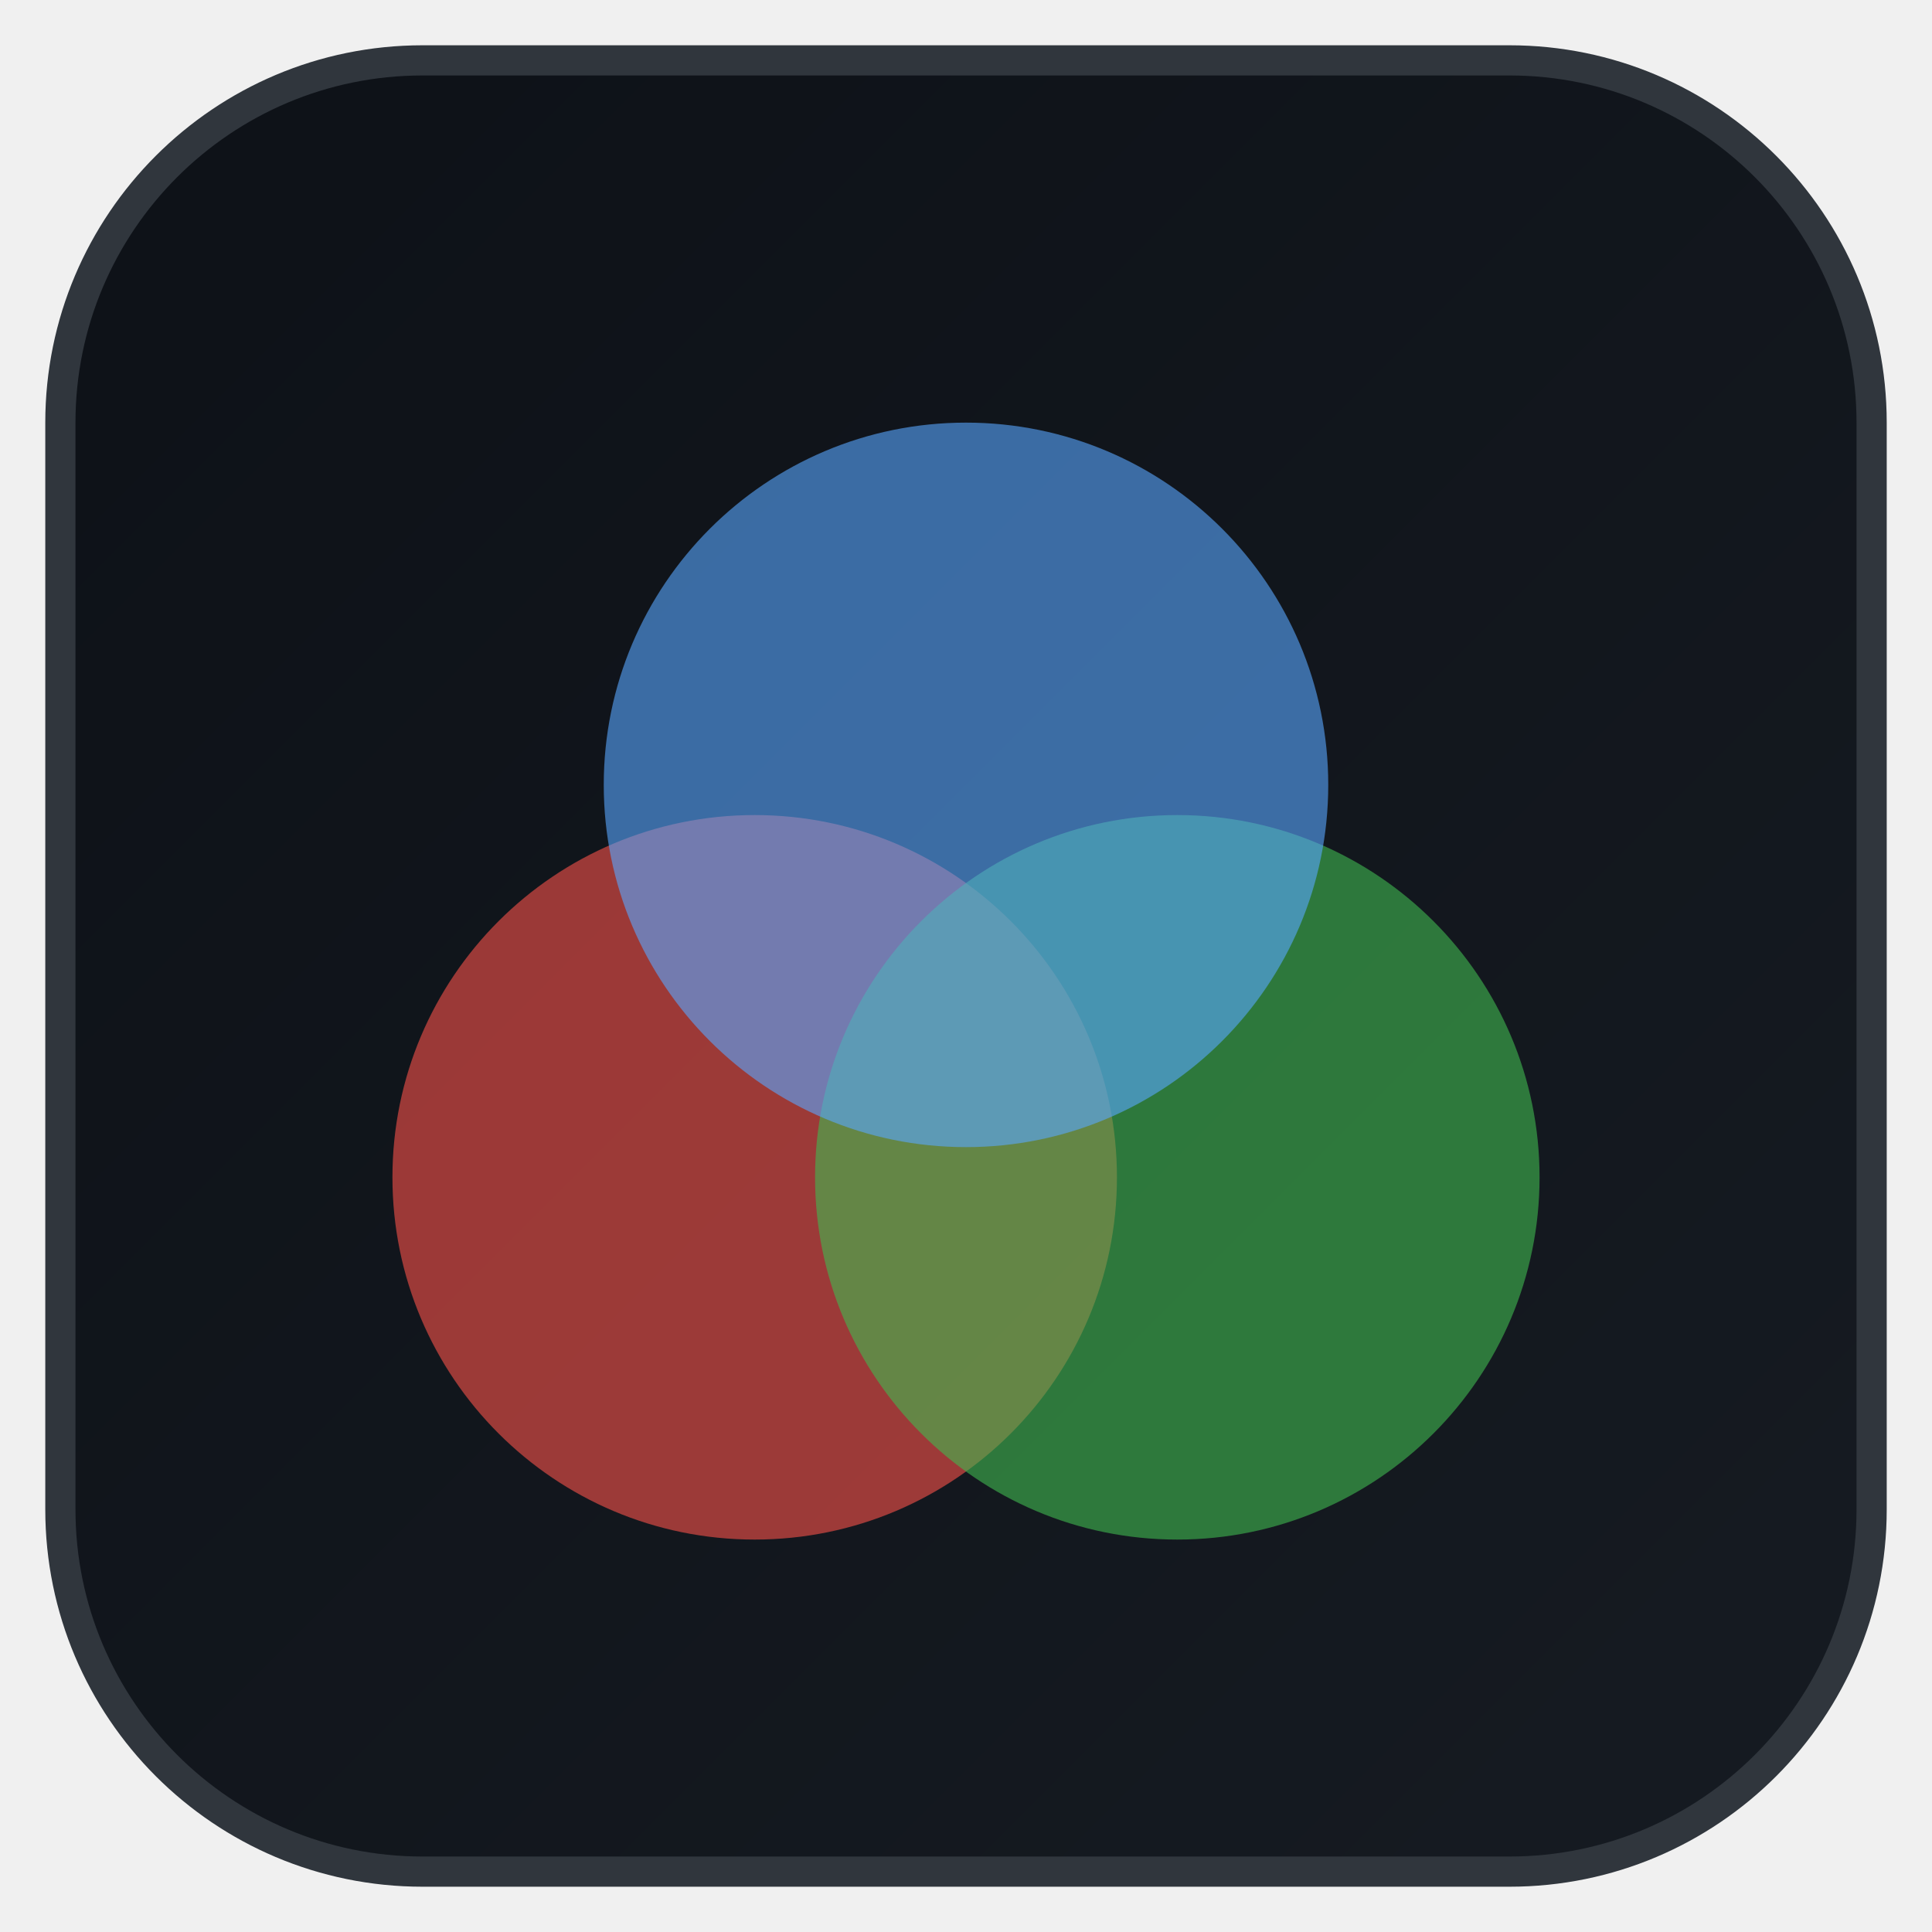
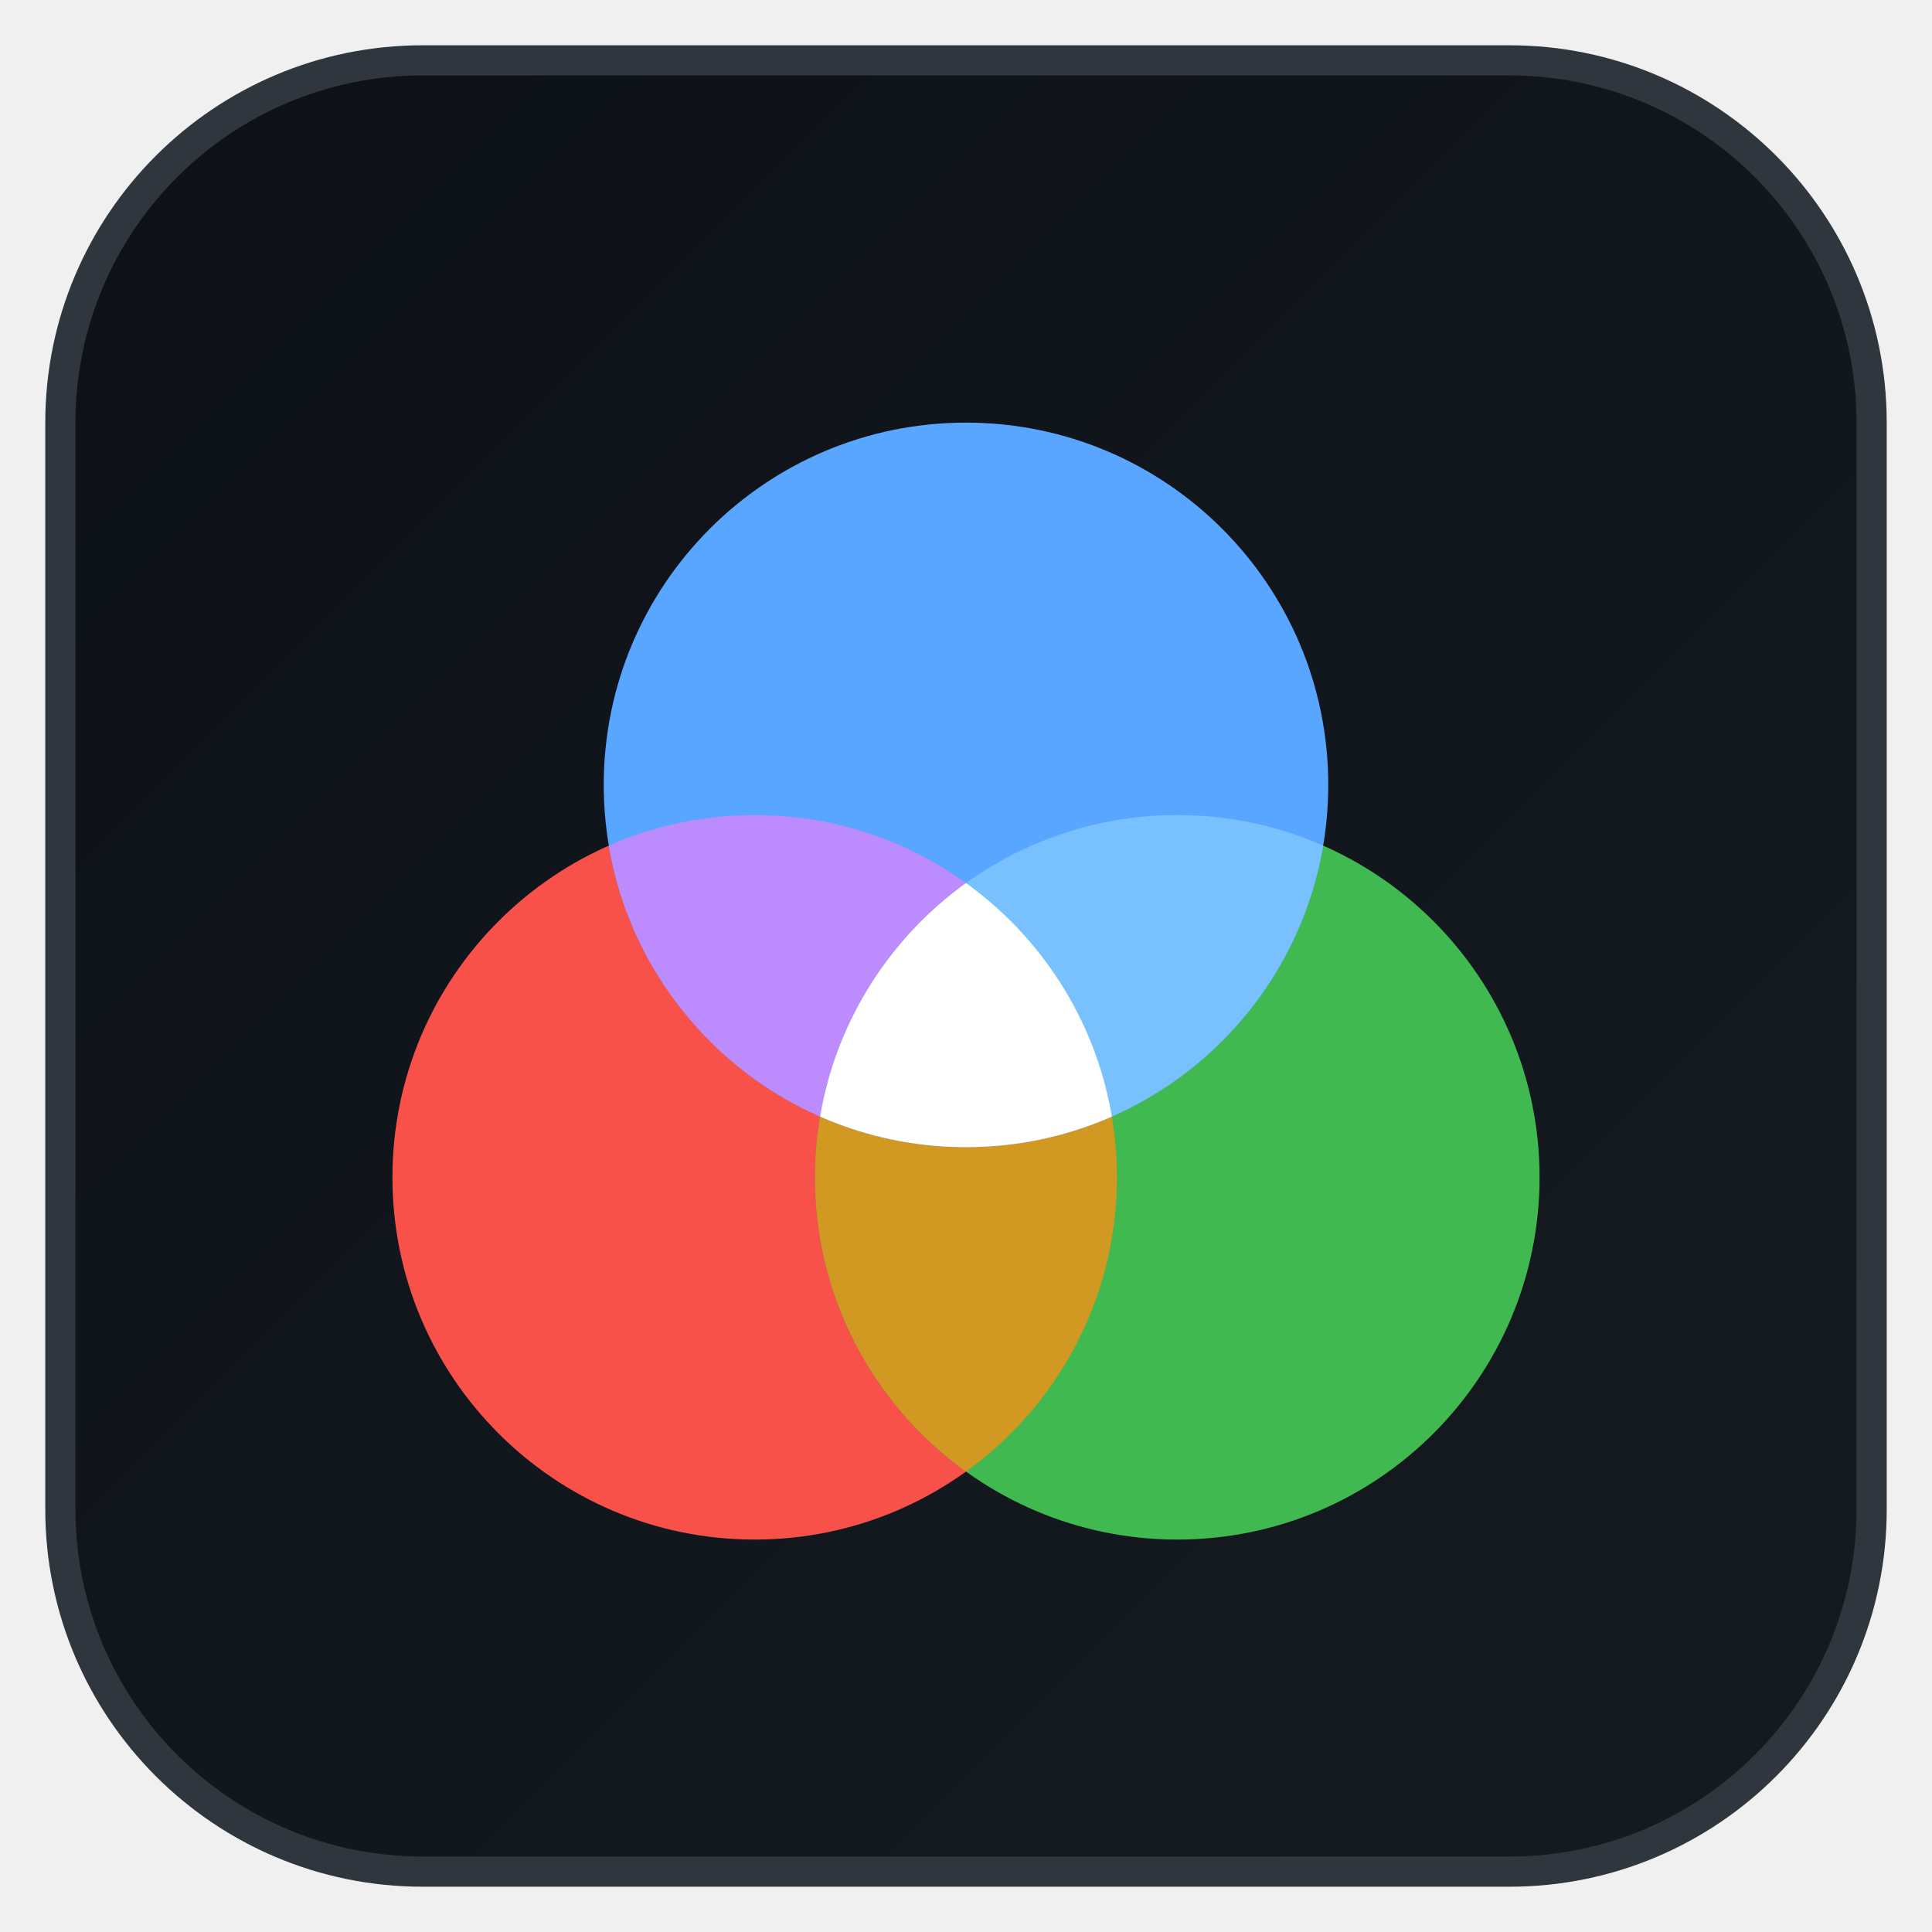
<svg xmlns="http://www.w3.org/2000/svg" viewBox="0 0 64 64" role="img" aria-label="Harris Shutter favicon">
  <defs>
    <linearGradient id="bg" x1="0" y1="0" x2="1" y2="1">
      <stop offset="0%" stop-color="#0d1117" />
      <stop offset="100%" stop-color="#161b22" />
    </linearGradient>
+     <circle id="mixLeft" cx="25" cy="39" r="12" />
+     <circle id="mixRight" cx="39" cy="39" r="12" />
+     <circle id="mixTop" cx="32" cy="26" r="12" />
+     <clipPath id="clipLeft">
+       <use href="#mixLeft" />
+     </clipPath>
+     <clipPath id="clipRight">
+       <use href="#mixRight" />
+     </clipPath>
+     <clipPath id="clipTop">
+       <use href="#mixTop" />
+     </clipPath>
  </defs>
  <rect x="2" y="2" width="60" height="60" rx="12" fill="url(#bg)" stroke="#30363d" />
-   <circle cx="25" cy="39" r="12" fill="#f85149" opacity="0.6" />
-   <circle cx="39" cy="39" r="12" fill="#3fb950" opacity="0.6" />
-   <circle cx="32" cy="26" r="12" fill="#58a6ff" opacity="0.6" />
+   <g>
+     <use href="#mixLeft" fill="#f85149" />
+     <use href="#mixRight" fill="#3fb950" />
+     <use href="#mixTop" fill="#58a6ff" />
+     <use href="#mixLeft" clip-path="url(#clipRight)" fill="#d29922" />
+     <use href="#mixLeft" clip-path="url(#clipTop)" fill="#bc8cff" />
+     <use href="#mixRight" clip-path="url(#clipTop)" fill="#79c0ff" />
+     <g clip-path="url(#clipLeft)">
+       <g clip-path="url(#clipRight)">
+         <use href="#mixTop" fill="#ffffff" />
+       </g>
+     </g>
+   </g>
</svg>
